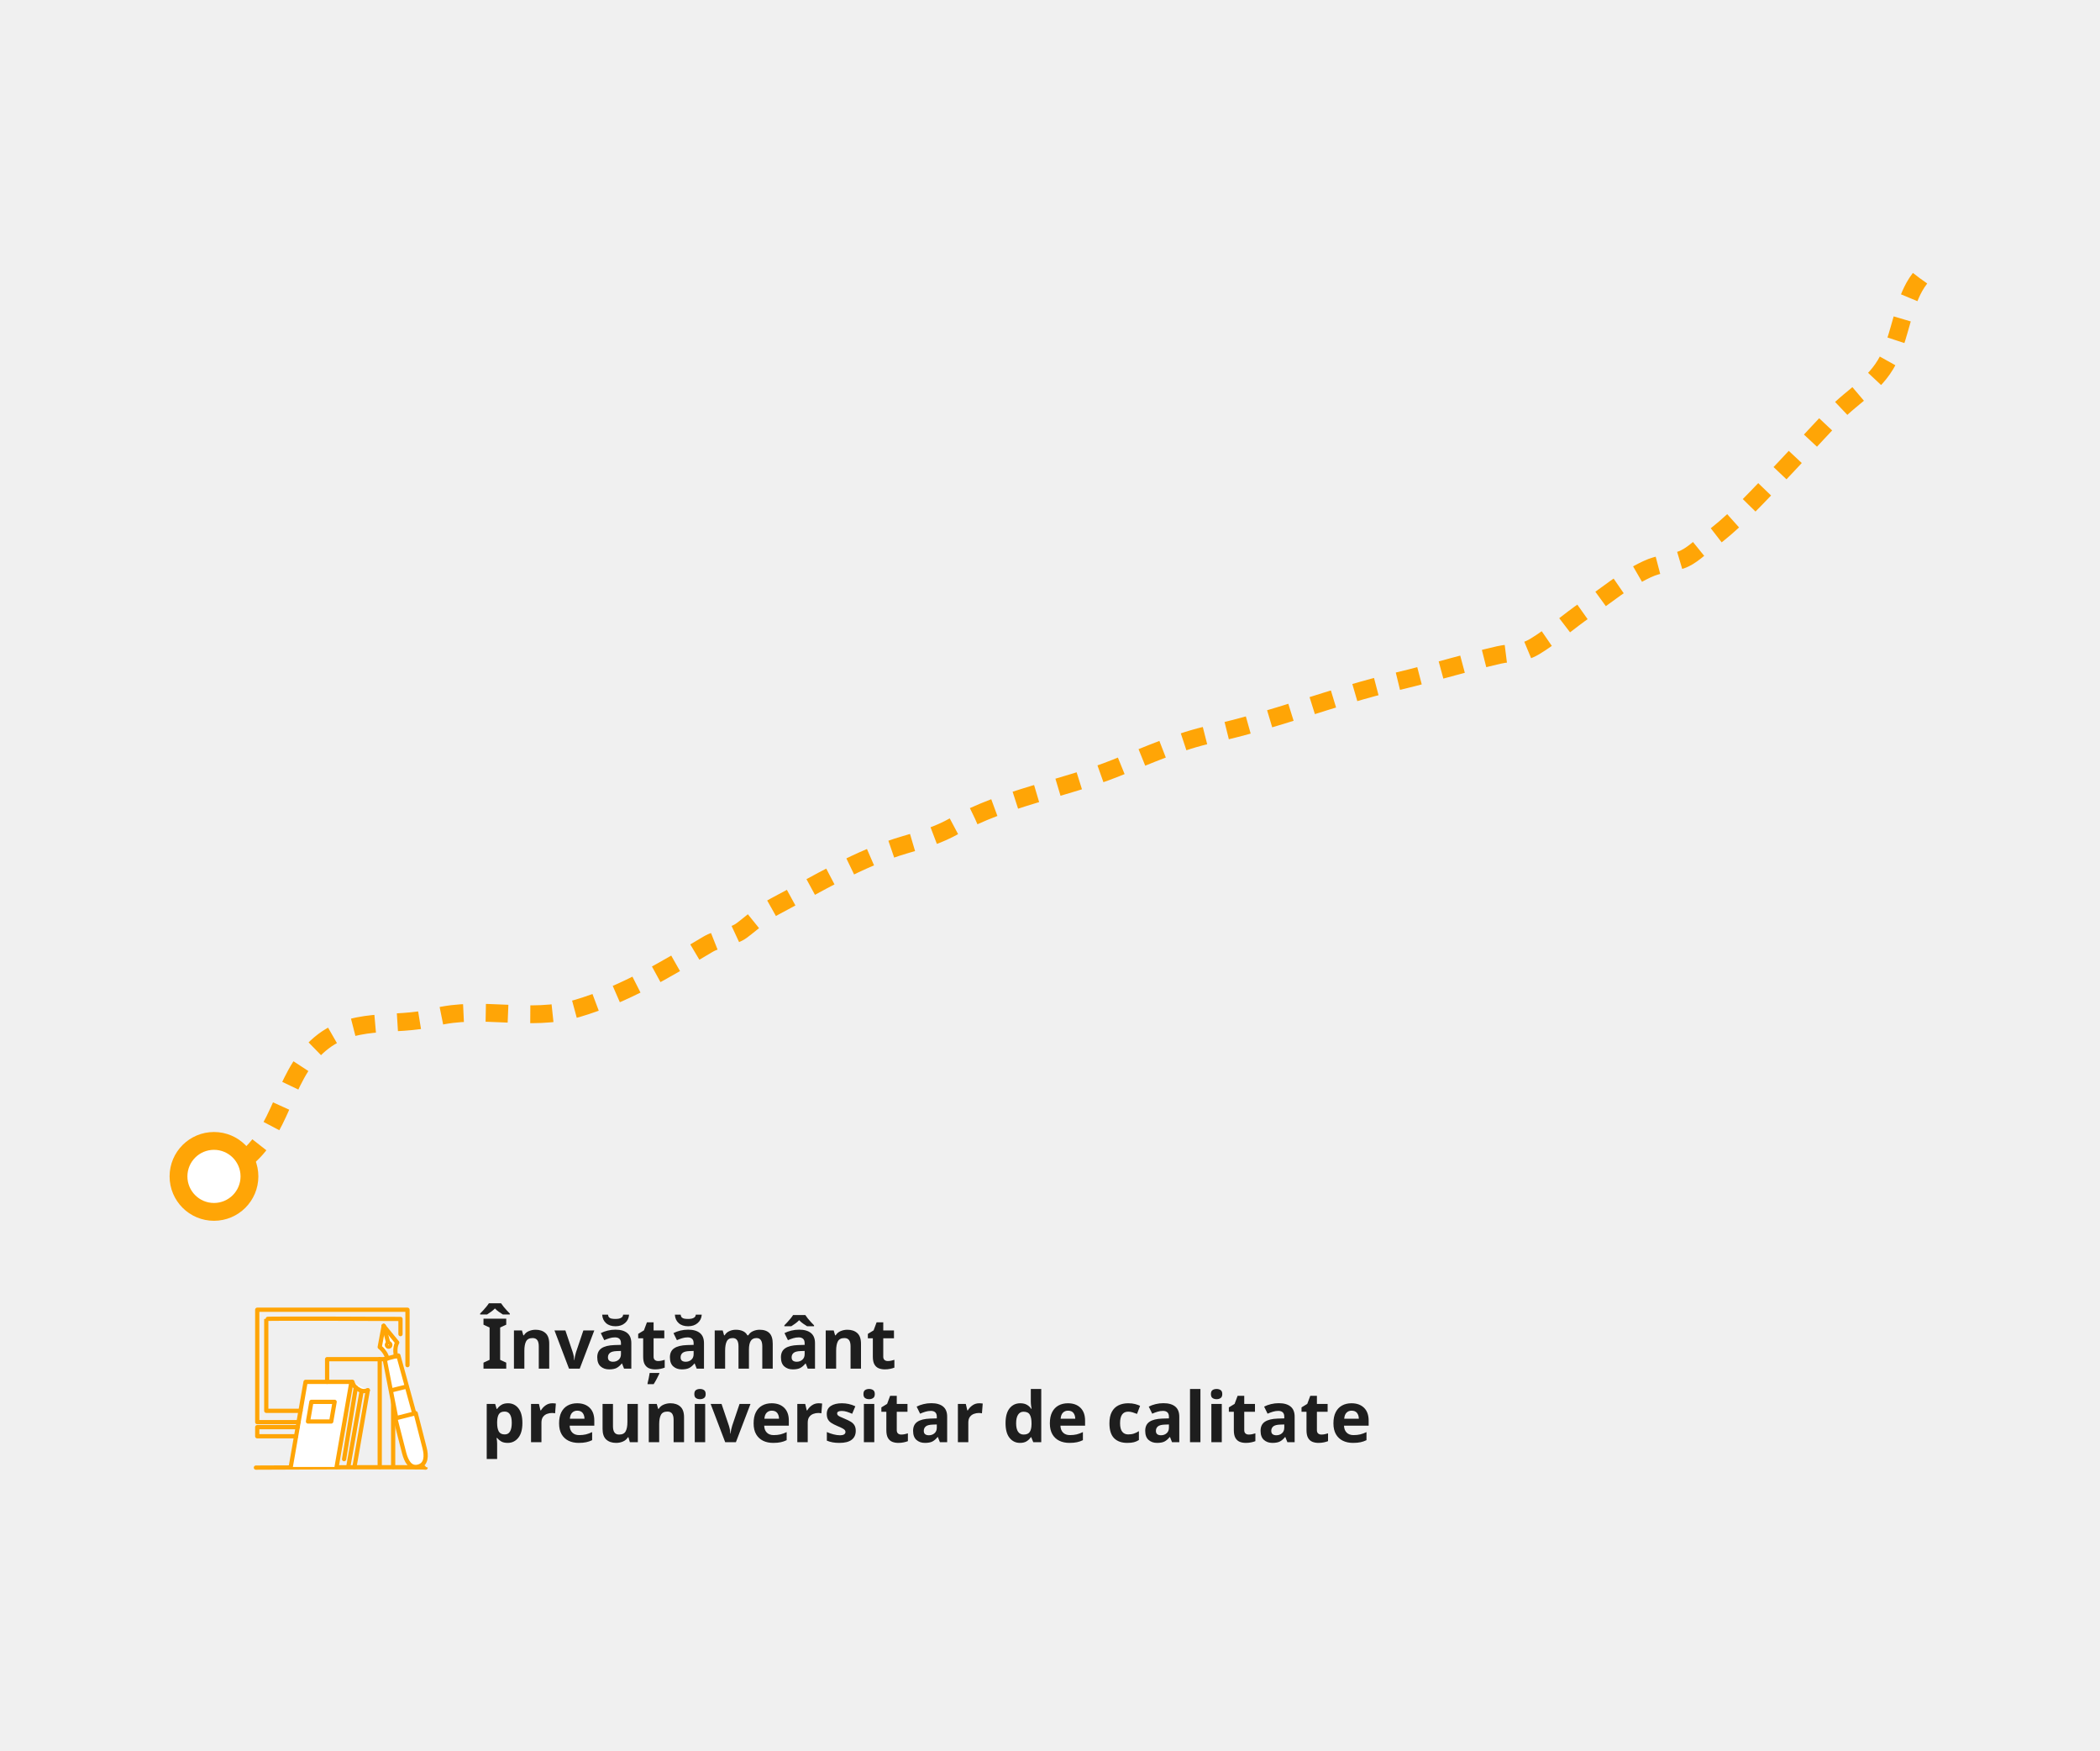
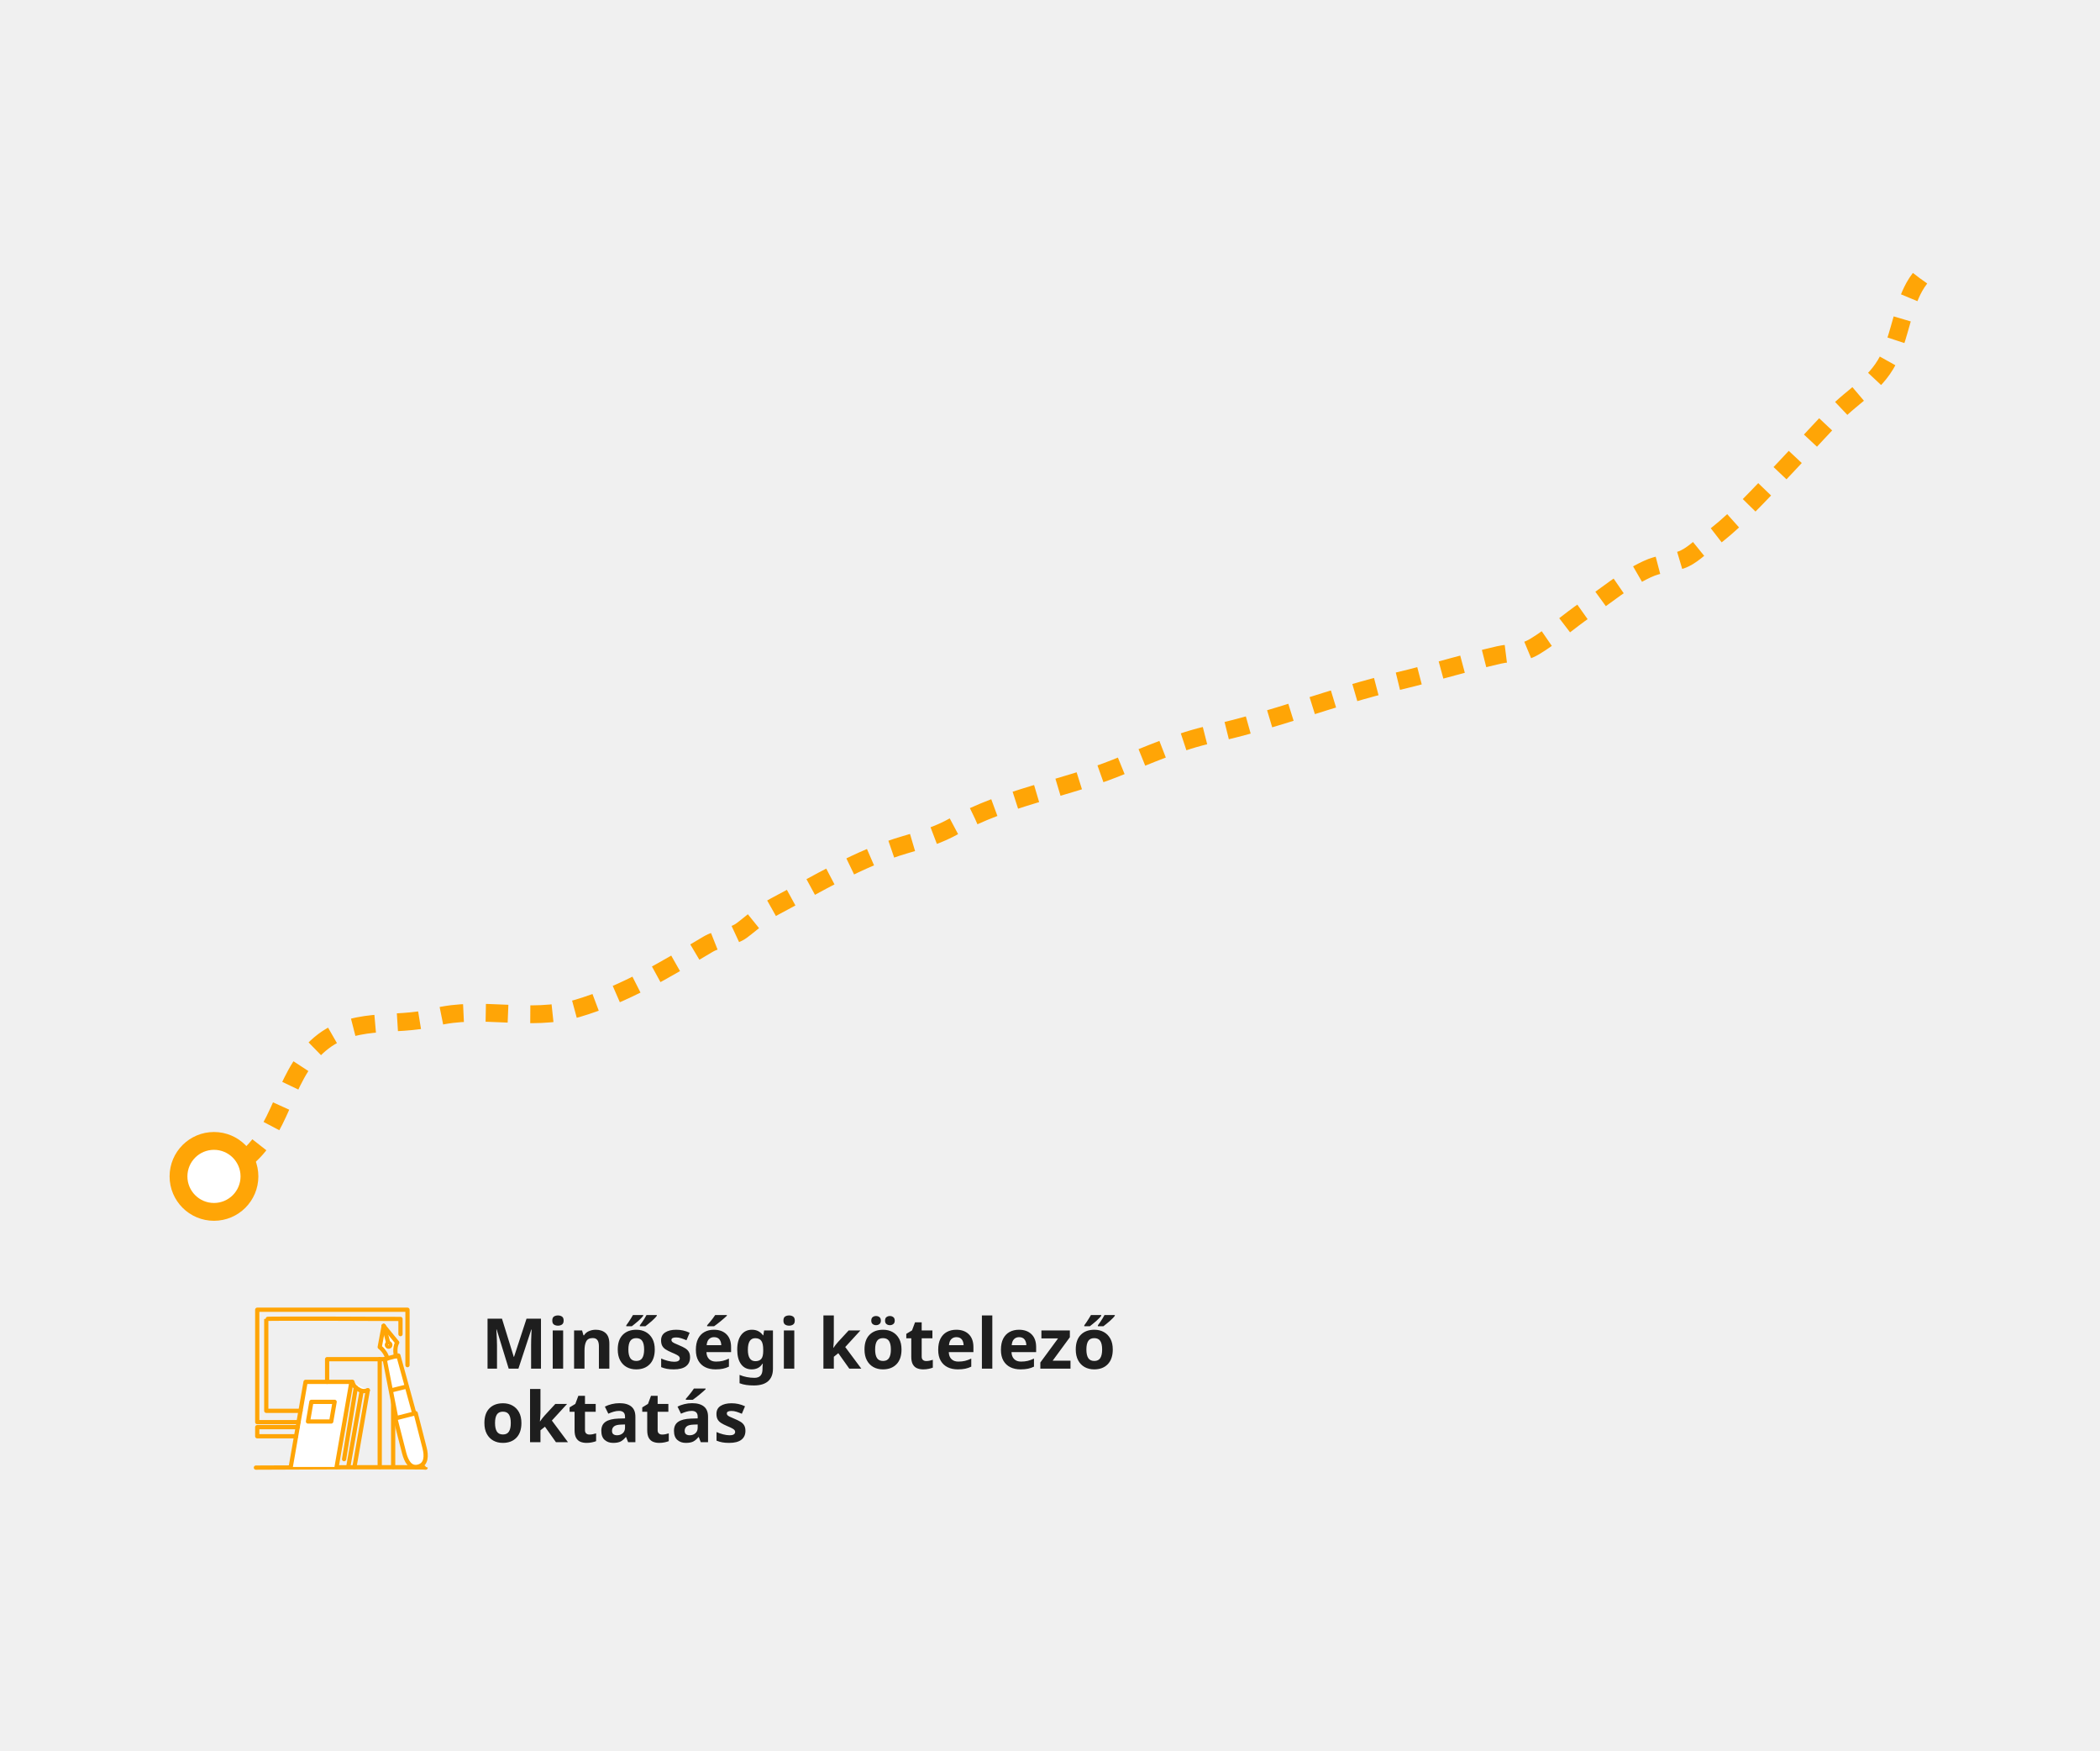
<svg xmlns="http://www.w3.org/2000/svg" viewBox="0 0 1200 1000" fill="none">
  <g id="segment-education-04-invatamant-preuniversitar-de-calitate">
    <g id="Group 1156">
      <g id="Group 1135">
        <path id="Vector" d="M1097.12 159C1095.9 160.601 1094.82 162.229 1093.89 163.912C1087.6 175.255 1085.7 190.289 1080.49 202.338C1073.05 219.543 1060.05 224.591 1047.52 237.861C1035.44 250.643 1023.61 263.641 1011.7 276.07C1001.25 286.979 988.927 300.114 976.661 308.825C971.505 312.488 966.431 317.943 960.569 319.897C953.947 322.122 948.33 321.824 941.166 325.189C928.031 331.349 917.963 340.114 906.24 348.174C896.715 354.714 886.81 363.452 877.04 369.314C869.361 373.927 864.123 372.435 856.389 374.199C847.814 376.18 839.157 378.486 830.5 380.847C819.645 383.805 808.736 386.845 797.827 389.395C762.277 397.645 727.623 411.784 692.778 419.274C673.809 423.344 656.116 431.35 637.771 438.704C607.404 450.861 574.188 455.665 545.559 471.784C536.251 477.022 527.729 479.518 517.417 482.503C490.741 490.238 467.078 505.027 442.681 517.863C435.246 521.771 430.632 526.493 423.875 531.541C418.665 535.394 410.198 536.1 404.581 539.437C380.455 553.766 356.71 568.23 329.736 576.127C302.463 584.105 275.19 574.255 248.161 581.202C224.85 587.199 200.834 579.601 180.997 598.081C161.241 616.48 161.241 646.603 138.554 663.401C133.316 667.281 127.835 670.348 122.271 673.116" stroke="#FFA506" stroke-width="10.182" stroke-miterlimit="10" stroke-linejoin="round" stroke-dasharray="12.73 12.73" />
        <path id="Vector_2" d="M122.272 692.329C133.467 692.329 142.543 683.253 142.543 672.058C142.543 660.862 133.467 651.786 122.272 651.786C111.076 651.786 102 660.862 102 672.058C102 683.253 111.076 692.329 122.272 692.329Z" fill="white" stroke="#FFA506" stroke-width="10.182" stroke-miterlimit="10" stroke-linecap="round" stroke-linejoin="round" />
      </g>
      <g id="icon-invatamant-preuniversitar-de-calitate 1">
        <path id="Vector_3" d="M146.233 838.424C146.233 838.424 243.233 837.902 243.233 838.424H146.233Z" fill="white" />
        <path id="Vector_4" d="M146.233 838.424C146.233 838.424 243.233 837.902 243.233 838.424" stroke="#FFA506" stroke-width="2.425" stroke-linecap="round" stroke-linejoin="round" />
        <path id="Vector_5" d="M166.136 838.063L174.611 789.442H200.819L192.344 838.063" fill="white" />
        <path id="Vector_6" d="M166.136 838.063L174.611 789.442H200.819L192.344 838.063" stroke="#FFA506" stroke-width="2.425" stroke-linecap="round" stroke-linejoin="round" />
        <path id="Vector_7" d="M202.545 838.064L210.177 794.223" stroke="#FFA506" stroke-width="2.425" stroke-linecap="round" stroke-linejoin="round" />
        <path id="Vector_8" d="M216.984 838.062V776.468" stroke="#FFA506" stroke-width="2.425" stroke-linecap="round" stroke-linejoin="round" />
        <path id="Vector_9" d="M224.657 838.062V776.468H186.922V789.442" stroke="#FFA506" stroke-width="2.425" stroke-linecap="round" stroke-linejoin="round" />
        <path id="Vector_10" d="M210.178 794.223C209.31 794.611 208.356 794.764 207.411 794.665C206.466 794.566 205.564 794.22 204.795 793.661C203.942 793.257 203.191 792.666 202.596 791.933C202.002 791.2 201.58 790.342 201.361 789.424" fill="white" />
        <path id="Vector_11" d="M210.178 794.223C209.31 794.611 208.356 794.764 207.411 794.665C206.466 794.566 205.564 794.22 204.795 793.661C203.942 793.257 203.191 792.666 202.596 791.933C202.002 791.2 201.58 790.342 201.361 789.424" stroke="#FFA506" stroke-width="2.425" stroke-linecap="round" stroke-linejoin="round" />
        <path id="Vector_12" d="M189.271 812.077L191.219 800.851H177.944L175.996 812.077H189.271Z" fill="white" stroke="#FFA506" stroke-width="2.425" stroke-linecap="round" stroke-linejoin="round" />
        <path id="Vector_13" d="M203.349 792.597L196.621 833.586" stroke="#FFA506" stroke-width="2.425" stroke-linecap="round" stroke-linejoin="round" />
        <path id="Vector_14" d="M206.643 794.687L199.072 837.644" stroke="#FFA506" stroke-width="2.425" stroke-linecap="round" stroke-linejoin="round" />
        <path id="Vector_15" d="M226.425 810.167L222.87 792.113L219.798 776.428L227.65 774.4L231.807 789.522L236.748 807.536" fill="white" />
        <path id="Vector_16" d="M226.425 810.167L222.87 792.113L219.798 776.428L227.65 774.4L231.807 789.522L236.748 807.536" stroke="#FFA506" stroke-width="2.425" stroke-linecap="round" stroke-linejoin="round" />
        <path id="Vector_17" d="M237.531 807.336L242.612 827.198C243.736 831.576 243.736 836.657 238.997 837.862C234.257 839.067 232.149 834.528 230.964 830.171L225.883 810.288L237.531 807.336Z" fill="white" stroke="#FFA506" stroke-width="2.425" stroke-linecap="round" stroke-linejoin="round" />
        <path id="Vector_18" d="M223.796 794.163H224.137L232.291 792.155" fill="white" />
        <path id="Vector_19" d="M223.796 794.163H224.137L232.291 792.155" stroke="#FFA506" stroke-width="2.425" stroke-linecap="round" stroke-linejoin="round" />
        <path id="Vector_20" d="M219.234 757.51L216.984 769.56C219.114 771.215 220.656 773.51 221.383 776.107" fill="white" />
        <path id="Vector_21" d="M219.234 757.51L216.984 769.56C219.114 771.215 220.656 773.51 221.383 776.107" stroke="#FFA506" stroke-width="2.425" stroke-linecap="round" stroke-linejoin="round" />
        <path id="Vector_22" d="M219.232 757.51L226.985 766.989C225.157 770.002 226.262 774.842 226.262 774.842" fill="white" />
        <path id="Vector_23" d="M219.232 757.51L226.985 766.989C225.157 770.002 226.262 774.842 226.262 774.842" stroke="#FFA506" stroke-width="2.425" stroke-linecap="round" stroke-linejoin="round" />
        <path id="Vector_24" d="M219.255 757.39L219.396 757.872L221.785 766.929" fill="white" />
        <path id="Vector_25" d="M219.255 757.39L219.396 757.872L221.785 766.929" stroke="#FFA506" stroke-width="2.425" stroke-linecap="round" stroke-linejoin="round" />
        <path id="Vector_26" d="M222.068 769.342C222.623 769.342 223.073 768.892 223.073 768.338C223.073 767.783 222.623 767.333 222.068 767.333C221.514 767.333 221.064 767.783 221.064 768.338C221.064 768.892 221.514 769.342 222.068 769.342Z" fill="white" stroke="#FFA506" stroke-width="2.425" stroke-linecap="round" stroke-linejoin="round" />
        <path id="Vector_27" d="M228.853 762.172V753.496C228.853 753.496 152.157 753.115 152.157 753.496V805.973H171.738" stroke="#FFA506" stroke-width="2.425" stroke-linecap="round" stroke-linejoin="round" />
        <path id="Vector_28" d="M232.851 779.884V748.233H146.997V812.438H170.614" stroke="#FFA506" stroke-width="2.425" stroke-linecap="round" stroke-linejoin="round" />
        <path id="Vector_29" d="M169.189 820.512H146.997V815.29H170.112" stroke="#FFA506" stroke-width="2.425" stroke-linecap="round" stroke-linejoin="round" />
      </g>
-       <text id="ÃnvÄÈÄmÃ¢nt preuniversitar de calitate" fill="#1E1E1E" xml:space="preserve" style="white-space: pre" font-family="Titillium Web" font-size="40" font-weight="600" letter-spacing="0px">
-         <tspan x="275" y="781.9">Învățământ </tspan>
-         <tspan x="275" y="823.9">preuniversitar- de calitate</tspan>
+       <text id="Minőségi kötelező oktatás" fill="#1E1E1E" xml:space="preserve" style="white-space: pre" font-family="Titillium Web" font-size="40" font-weight="600" letter-spacing="0px">
+         <tspan x="275" y="781.9">Minőségi kötelező</tspan>
+         <tspan x="275" y="823.9">oktatás</tspan>
      </text>
    </g>
  </g>
</svg>
